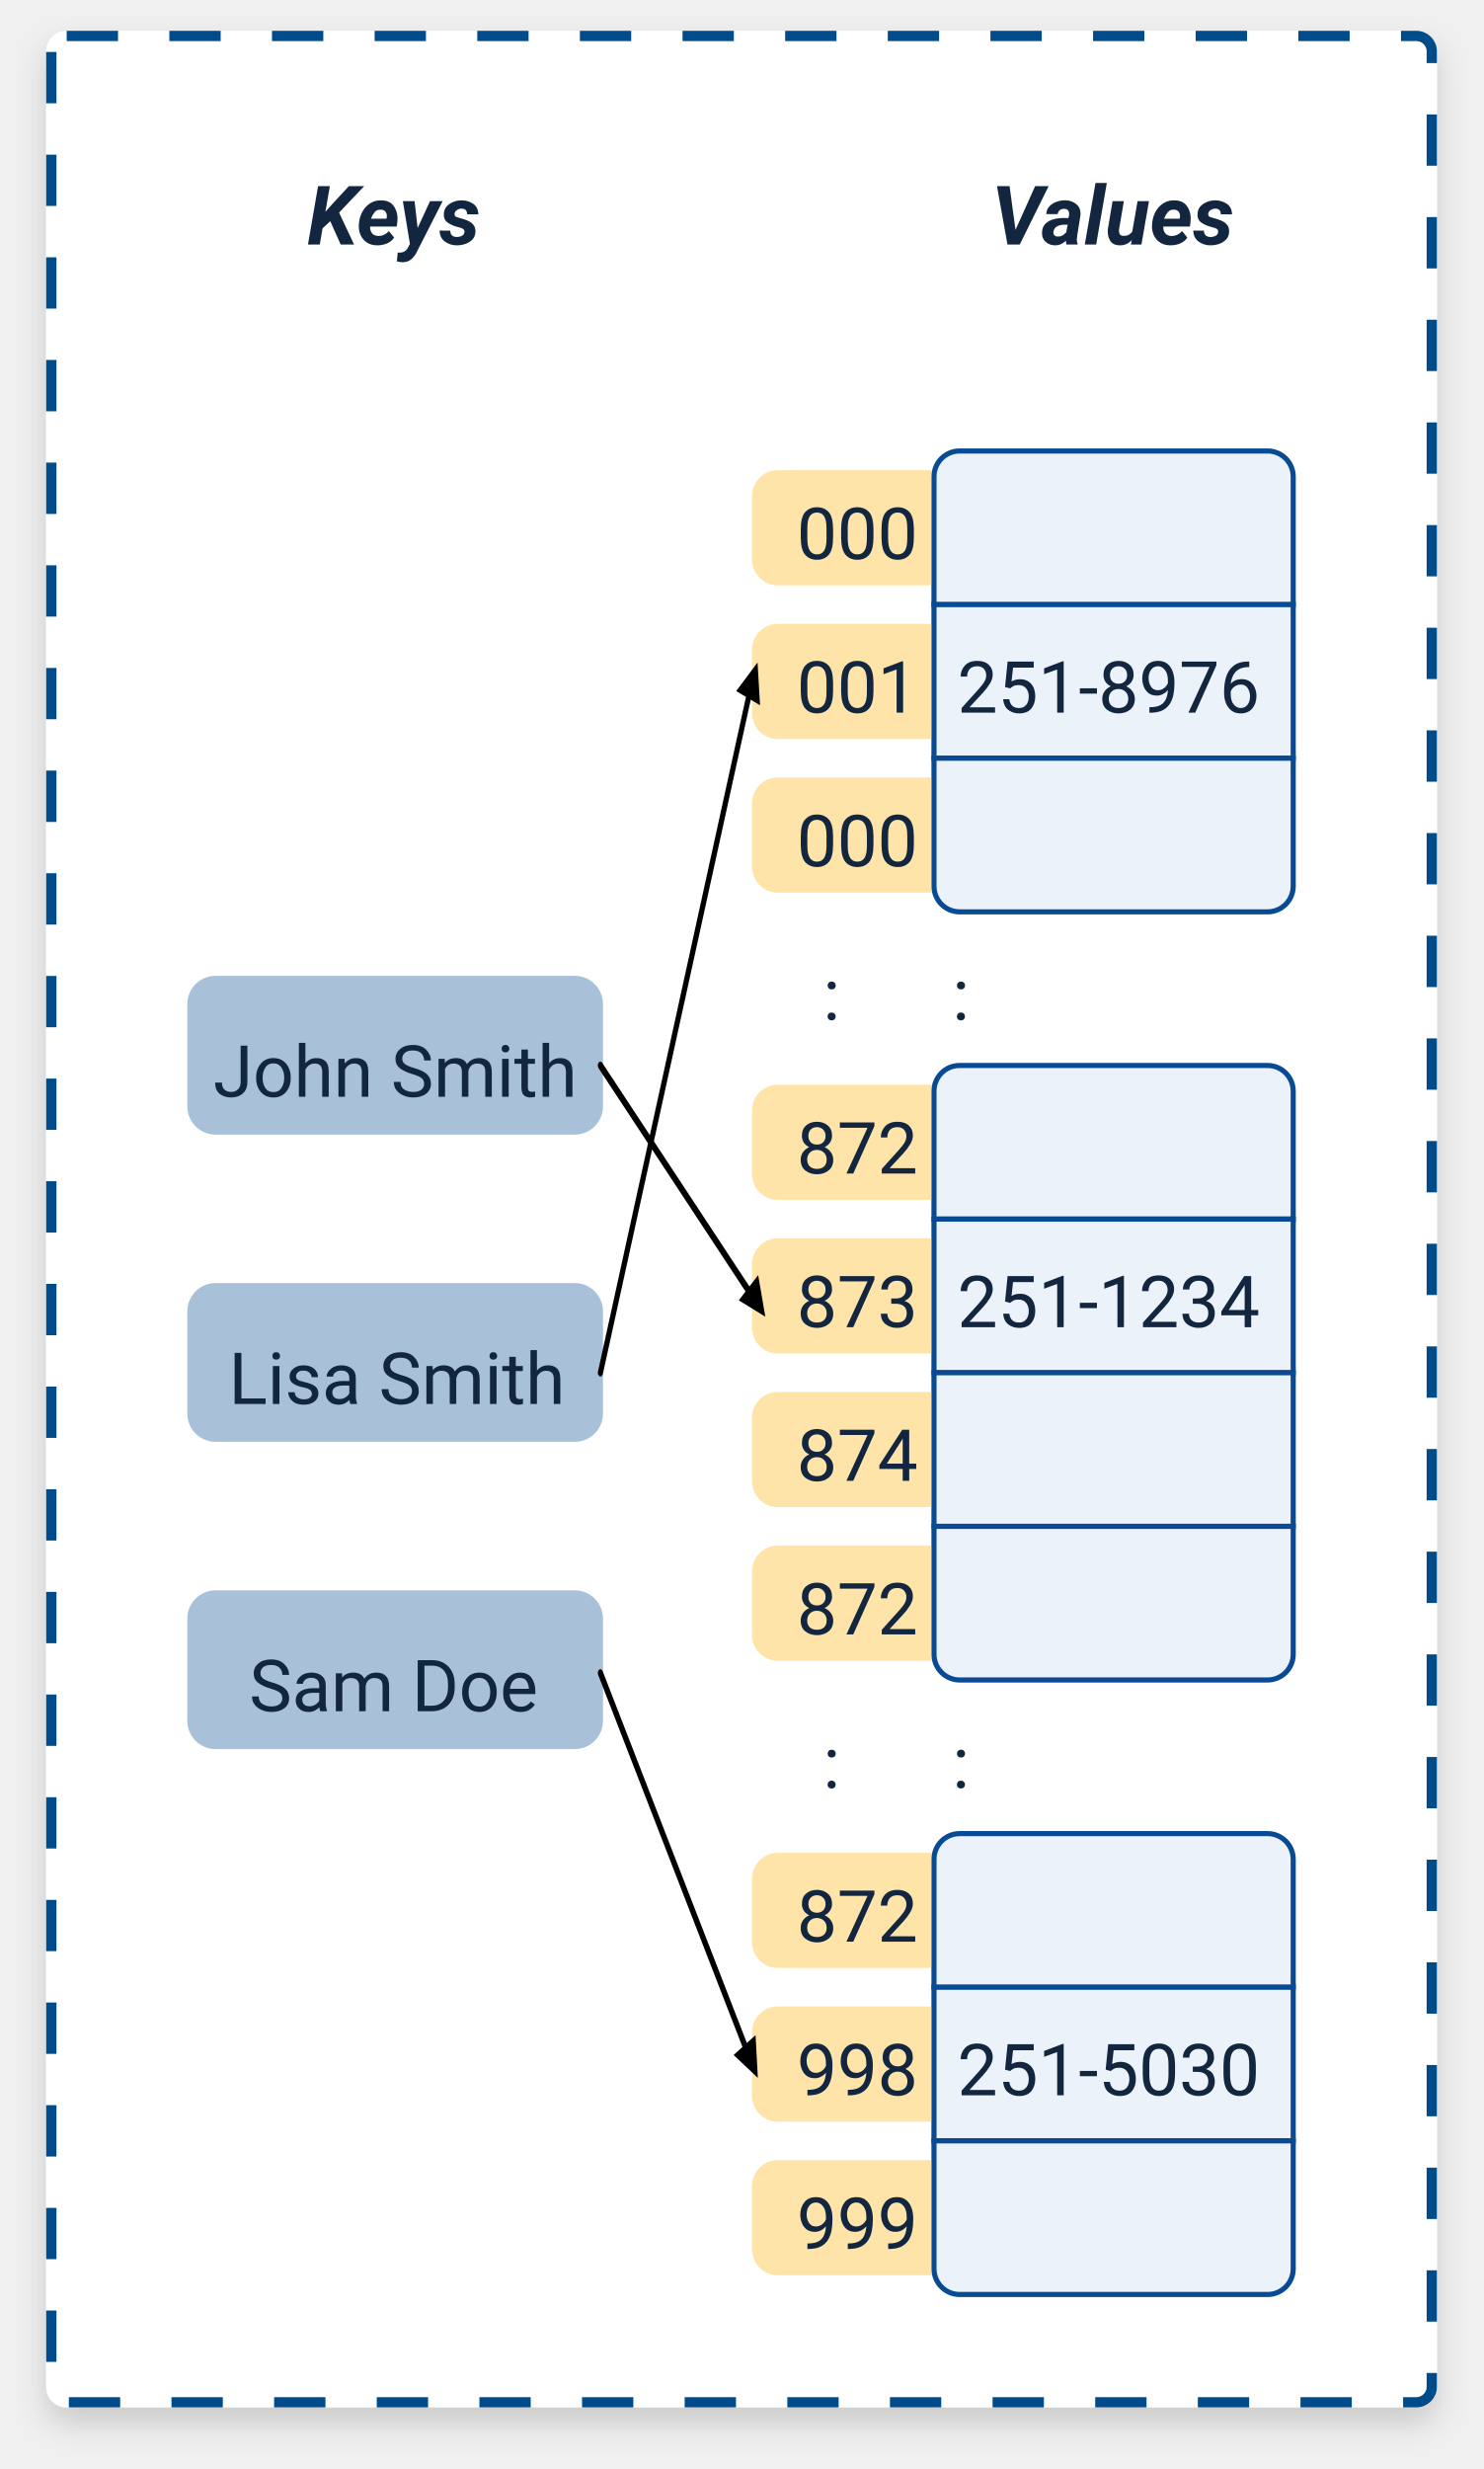
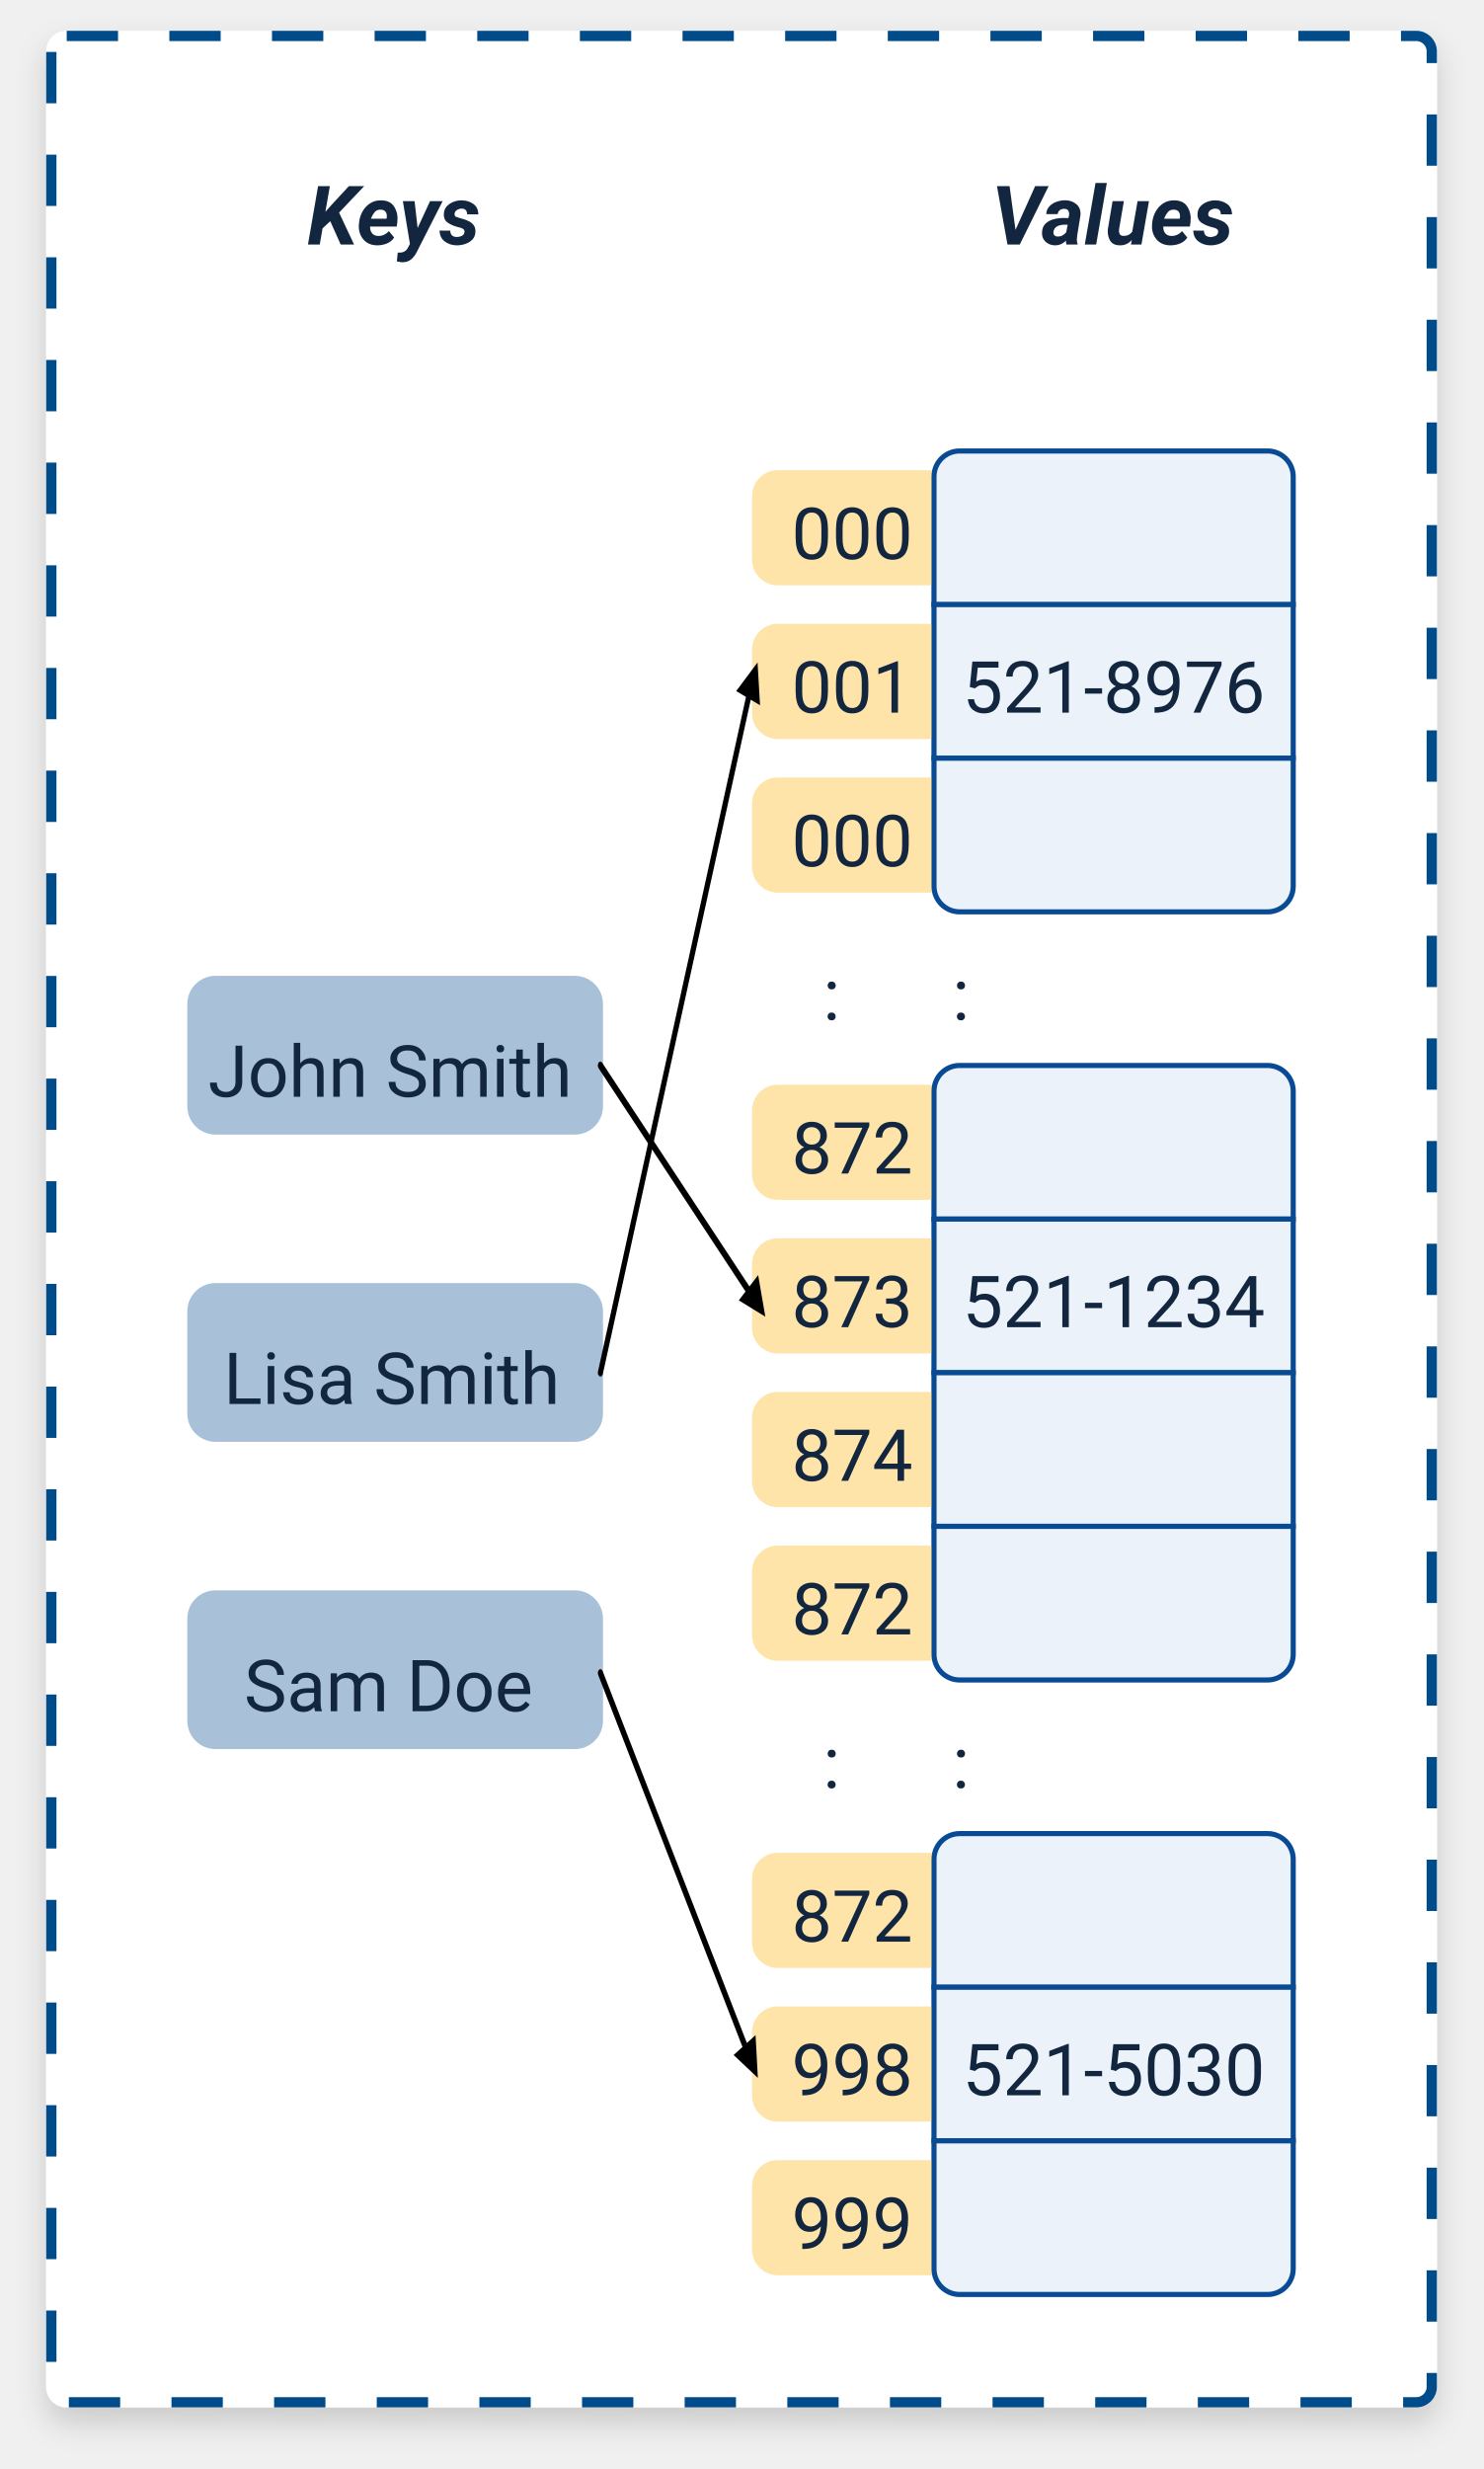
<svg xmlns="http://www.w3.org/2000/svg" width="289" height="481" viewBox="0 0 289 481">
  <defs>
    <filter id="Rectángulo_293857" x="0" y="0" width="289" height="481" filterUnits="userSpaceOnUse">
      <feOffset dy="3" input="SourceAlpha" />
      <feGaussianBlur stdDeviation="3" result="blur" />
      <feFlood flood-opacity="0.161" />
      <feComposite operator="in" in2="blur" />
      <feComposite in="SourceGraphic" />
    </filter>
  </defs>
-   <g id="Grupo_146474" data-name="Grupo 146474" transform="translate(-1116 -1974)">
-     <g transform="matrix(1, 0, 0, 1, 1116, 1974)" filter="url(#Rectángulo_293857)">
+   <g id="Grupo_146474" data-name="Grupo 146474" transform="translate(-1116 -2001)">
+     <g transform="matrix(1, 0, 0, 1, 1116, 2001)" filter="url(#Rectángulo_293857)">
      <g id="Rectángulo_293857-2" data-name="Rectángulo 293857" transform="translate(9 6)" fill="#fff" stroke="#004b89" stroke-width="2" stroke-dasharray="10">
        <rect width="271" height="463" rx="4" stroke="none" />
        <rect x="1" y="1" width="269" height="461" rx="3" fill="none" />
      </g>
    </g>
-     <rect id="Rectángulo_293833" data-name="Rectángulo 293833" width="80" height="29.929" rx="5" transform="translate(1153 2164.607)" fill="#084a93" stroke="#084a93" stroke-miterlimit="10" stroke-width="1" opacity="0.35" />
-     <rect id="Rectángulo_293834" data-name="Rectángulo 293834" width="80" height="29.929" rx="5" transform="translate(1153 2224.464)" fill="#084a93" stroke="#084a93" stroke-miterlimit="10" stroke-width="1" opacity="0.35" />
-     <rect id="Rectángulo_293835" data-name="Rectángulo 293835" width="80" height="29.929" rx="5" transform="translate(1153 2284.322)" fill="#084a93" stroke="#084a93" stroke-miterlimit="10" stroke-width="1" opacity="0.35" />
-     <path id="Rectángulo_293837" data-name="Rectángulo 293837" d="M5,0H65a5,5,0,0,1,5,5V29.929a0,0,0,0,1,0,0H0a0,0,0,0,1,0,0V5A5,5,0,0,1,5,0Z" transform="translate(1298 2061.857)" fill="#ecf2f9" stroke="#084a93" stroke-miterlimit="10" stroke-width="1" />
-     <rect id="Rectángulo_293838" data-name="Rectángulo 293838" width="70" height="29.929" transform="translate(1298 2091.786)" fill="#ecf2f9" stroke="#084a93" stroke-miterlimit="10" stroke-width="1" />
-     <path id="Rectángulo_293839" data-name="Rectángulo 293839" d="M0,0H70a0,0,0,0,1,0,0V24.929a5,5,0,0,1-5,5H5a5,5,0,0,1-5-5V0A0,0,0,0,1,0,0Z" transform="translate(1298 2121.714)" fill="#ecf2f9" stroke="#084a93" stroke-miterlimit="10" stroke-width="1" />
-     <path id="Rectángulo_293840" data-name="Rectángulo 293840" d="M5,0H65a5,5,0,0,1,5,5V29.929a0,0,0,0,1,0,0H0a0,0,0,0,1,0,0V5A5,5,0,0,1,5,0Z" transform="translate(1298 2181.572)" fill="#ecf2f9" stroke="#084a93" stroke-miterlimit="10" stroke-width="1" />
-     <rect id="Rectángulo_293841" data-name="Rectángulo 293841" width="70" height="29.929" transform="translate(1298 2211.5)" fill="#ecf2f9" stroke="#084a93" stroke-miterlimit="10" stroke-width="1" />
-     <rect id="Rectángulo_293842" data-name="Rectángulo 293842" width="70" height="29.929" transform="translate(1298 2241.429)" fill="#ecf2f9" stroke="#084a93" stroke-miterlimit="10" stroke-width="1" />
-     <path id="Rectángulo_293843" data-name="Rectángulo 293843" d="M0,0H70a0,0,0,0,1,0,0V24.929a5,5,0,0,1-5,5H5a5,5,0,0,1-5-5V0A0,0,0,0,1,0,0Z" transform="translate(1298 2271.357)" fill="#ecf2f9" stroke="#084a93" stroke-miterlimit="10" stroke-width="1" />
-     <path id="Rectángulo_293844" data-name="Rectángulo 293844" d="M5,0H65a5,5,0,0,1,5,5V29.929a0,0,0,0,1,0,0H0a0,0,0,0,1,0,0V5A5,5,0,0,1,5,0Z" transform="translate(1298 2331.214)" fill="#ecf2f9" stroke="#084a93" stroke-miterlimit="10" stroke-width="1" />
-     <rect id="Rectángulo_293845" data-name="Rectángulo 293845" width="70" height="29.929" transform="translate(1298 2361.143)" fill="#ecf2f9" stroke="#084a93" stroke-miterlimit="10" stroke-width="1" />
-     <path id="Rectángulo_293846" data-name="Rectángulo 293846" d="M0,0H70a0,0,0,0,1,0,0V24.929a5,5,0,0,1-5,5H5a5,5,0,0,1-5-5V0A0,0,0,0,1,0,0Z" transform="translate(1298 2391.072)" fill="#ecf2f9" stroke="#084a93" stroke-miterlimit="10" stroke-width="1" />
-     <path id="Rectángulo_293847" data-name="Rectángulo 293847" d="M0,0H30a5,5,0,0,1,5,5V17.446a5,5,0,0,1-5,5H0a0,0,0,0,1,0,0V0A0,0,0,0,1,0,0Z" transform="translate(1297.553 2088.045) rotate(180)" fill="#ffb30b" opacity="0.35" />
-     <path id="Rectángulo_293848" data-name="Rectángulo 293848" d="M0,0H30a5,5,0,0,1,5,5V17.446a5,5,0,0,1-5,5H0a0,0,0,0,1,0,0V0A0,0,0,0,1,0,0Z" transform="translate(1297.553 2117.973) rotate(180)" fill="#ffb30b" opacity="0.35" />
-     <path id="Rectángulo_293849" data-name="Rectángulo 293849" d="M0,0H30a5,5,0,0,1,5,5V17.446a5,5,0,0,1-5,5H0a0,0,0,0,1,0,0V0A0,0,0,0,1,0,0Z" transform="translate(1297.553 2147.902) rotate(180)" fill="#ffb30b" opacity="0.35" />
-     <path id="Rectángulo_293850" data-name="Rectángulo 293850" d="M0,0H30a5,5,0,0,1,5,5V17.446a5,5,0,0,1-5,5H0a0,0,0,0,1,0,0V0A0,0,0,0,1,0,0Z" transform="translate(1297.553 2207.759) rotate(180)" fill="#ffb30b" opacity="0.35" />
-     <path id="Rectángulo_293851" data-name="Rectángulo 293851" d="M0,0H30a5,5,0,0,1,5,5V17.446a5,5,0,0,1-5,5H0a0,0,0,0,1,0,0V0A0,0,0,0,1,0,0Z" transform="translate(1297.553 2237.688) rotate(180)" fill="#ffb30b" opacity="0.35" />
-     <path id="Rectángulo_293852" data-name="Rectángulo 293852" d="M0,0H30a5,5,0,0,1,5,5V17.446a5,5,0,0,1-5,5H0a0,0,0,0,1,0,0V0A0,0,0,0,1,0,0Z" transform="translate(1297.553 2267.616) rotate(180)" fill="#ffb30b" opacity="0.35" />
-     <path id="Rectángulo_293853" data-name="Rectángulo 293853" d="M0,0H30a5,5,0,0,1,5,5V17.446a5,5,0,0,1-5,5H0a0,0,0,0,1,0,0V0A0,0,0,0,1,0,0Z" transform="translate(1297.553 2297.545) rotate(180)" fill="#ffb30b" opacity="0.35" />
-     <path id="Rectángulo_293854" data-name="Rectángulo 293854" d="M0,0H30a5,5,0,0,1,5,5V17.446a5,5,0,0,1-5,5H0a0,0,0,0,1,0,0V0A0,0,0,0,1,0,0Z" transform="translate(1297.553 2357.402) rotate(180)" fill="#ffb30b" opacity="0.35" />
-     <path id="Rectángulo_293855" data-name="Rectángulo 293855" d="M0,0H30a5,5,0,0,1,5,5V17.446a5,5,0,0,1-5,5H0a0,0,0,0,1,0,0V0A0,0,0,0,1,0,0Z" transform="translate(1297.553 2387.33) rotate(180)" fill="#ffb30b" opacity="0.35" />
-     <path id="Rectángulo_293856" data-name="Rectángulo 293856" d="M0,0H30a5,5,0,0,1,5,5V17.446a5,5,0,0,1-5,5H0a0,0,0,0,1,0,0V0A0,0,0,0,1,0,0Z" transform="translate(1297.553 2417.259) rotate(180)" fill="#ffb30b" opacity="0.35" />
-     <path id="Trazado_192320" data-name="Trazado 192320" d="M-1933.921,127.148l-.485-8.334-4.164,5.582,1.91,1.13L-1965.5,256.957a.871.871,0,0,0,.32.944.357.357,0,0,0,.156.037c.21,0,.405-.2.475-.515l28.821-131.346Z" transform="translate(3198.025 1984.239)" />
-     <path id="Trazado_192321" data-name="Trazado 192321" d="M-1932.888,246.275l-1.4-8.1-1.7,2.209-28.687-43.578a.4.4,0,0,0-.708-.007,1.032,1.032,0,0,0-.005,1.058l28.644,43.512-1.319,1.72Z" transform="translate(3198.025 1984.239)" />
-     <path id="Trazado_192322" data-name="Trazado 192322" d="M-1934.344,394.572l-.451-8.338-1.691,1.532-28.107-72.454c-.138-.356-.443-.479-.683-.272a.975.975,0,0,0-.182,1.023l28.116,72.478-1.73,1.568Z" transform="translate(3198.025 1984.239)" />
-     <text id="_000" data-name="000" transform="translate(1283.053 2067.913)" fill="#12263f" font-size="14" font-family="Roboto-Regular, Roboto">
+     <rect id="Rectángulo_293833" data-name="Rectángulo 293833" width="80" height="29.929" rx="5" transform="translate(1153 2191.607)" fill="#084a93" stroke="#084a93" stroke-miterlimit="10" stroke-width="1" opacity="0.35" />
+     <rect id="Rectángulo_293834" data-name="Rectángulo 293834" width="80" height="29.929" rx="5" transform="translate(1153 2251.464)" fill="#084a93" stroke="#084a93" stroke-miterlimit="10" stroke-width="1" opacity="0.35" />
+     <rect id="Rectángulo_293835" data-name="Rectángulo 293835" width="80" height="29.929" rx="5" transform="translate(1153 2311.322)" fill="#084a93" stroke="#084a93" stroke-miterlimit="10" stroke-width="1" opacity="0.35" />
+     <path id="Rectángulo_293837" data-name="Rectángulo 293837" d="M5,0H65a5,5,0,0,1,5,5V29.929a0,0,0,0,1,0,0H0a0,0,0,0,1,0,0V5A5,5,0,0,1,5,0Z" transform="translate(1298 2088.857)" fill="#ecf2f9" stroke="#084a93" stroke-miterlimit="10" stroke-width="1" />
+     <rect id="Rectángulo_293838" data-name="Rectángulo 293838" width="70" height="29.929" transform="translate(1298 2118.786)" fill="#ecf2f9" stroke="#084a93" stroke-miterlimit="10" stroke-width="1" />
+     <path id="Rectángulo_293839" data-name="Rectángulo 293839" d="M0,0H70a0,0,0,0,1,0,0V24.929a5,5,0,0,1-5,5H5a5,5,0,0,1-5-5V0A0,0,0,0,1,0,0Z" transform="translate(1298 2148.714)" fill="#ecf2f9" stroke="#084a93" stroke-miterlimit="10" stroke-width="1" />
+     <path id="Rectángulo_293840" data-name="Rectángulo 293840" d="M5,0H65a5,5,0,0,1,5,5V29.929a0,0,0,0,1,0,0H0a0,0,0,0,1,0,0V5A5,5,0,0,1,5,0Z" transform="translate(1298 2208.572)" fill="#ecf2f9" stroke="#084a93" stroke-miterlimit="10" stroke-width="1" />
+     <rect id="Rectángulo_293841" data-name="Rectángulo 293841" width="70" height="29.929" transform="translate(1298 2238.5)" fill="#ecf2f9" stroke="#084a93" stroke-miterlimit="10" stroke-width="1" />
+     <rect id="Rectángulo_293842" data-name="Rectángulo 293842" width="70" height="29.929" transform="translate(1298 2268.429)" fill="#ecf2f9" stroke="#084a93" stroke-miterlimit="10" stroke-width="1" />
+     <path id="Rectángulo_293843" data-name="Rectángulo 293843" d="M0,0H70a0,0,0,0,1,0,0V24.929a5,5,0,0,1-5,5H5a5,5,0,0,1-5-5V0A0,0,0,0,1,0,0Z" transform="translate(1298 2298.357)" fill="#ecf2f9" stroke="#084a93" stroke-miterlimit="10" stroke-width="1" />
+     <path id="Rectángulo_293844" data-name="Rectángulo 293844" d="M5,0H65a5,5,0,0,1,5,5V29.929a0,0,0,0,1,0,0H0a0,0,0,0,1,0,0V5A5,5,0,0,1,5,0Z" transform="translate(1298 2358.214)" fill="#ecf2f9" stroke="#084a93" stroke-miterlimit="10" stroke-width="1" />
+     <rect id="Rectángulo_293845" data-name="Rectángulo 293845" width="70" height="29.929" transform="translate(1298 2388.143)" fill="#ecf2f9" stroke="#084a93" stroke-miterlimit="10" stroke-width="1" />
+     <path id="Rectángulo_293846" data-name="Rectángulo 293846" d="M0,0H70a0,0,0,0,1,0,0V24.929a5,5,0,0,1-5,5H5a5,5,0,0,1-5-5V0A0,0,0,0,1,0,0Z" transform="translate(1298 2418.072)" fill="#ecf2f9" stroke="#084a93" stroke-miterlimit="10" stroke-width="1" />
+     <path id="Rectángulo_293847" data-name="Rectángulo 293847" d="M0,0H30a5,5,0,0,1,5,5V17.446a5,5,0,0,1-5,5H0a0,0,0,0,1,0,0V0A0,0,0,0,1,0,0Z" transform="translate(1297.553 2115.045) rotate(180)" fill="#ffb30b" opacity="0.35" />
+     <path id="Rectángulo_293848" data-name="Rectángulo 293848" d="M0,0H30a5,5,0,0,1,5,5V17.446a5,5,0,0,1-5,5H0a0,0,0,0,1,0,0V0A0,0,0,0,1,0,0Z" transform="translate(1297.553 2144.973) rotate(180)" fill="#ffb30b" opacity="0.35" />
+     <path id="Rectángulo_293849" data-name="Rectángulo 293849" d="M0,0H30a5,5,0,0,1,5,5V17.446a5,5,0,0,1-5,5H0a0,0,0,0,1,0,0V0A0,0,0,0,1,0,0Z" transform="translate(1297.553 2174.902) rotate(180)" fill="#ffb30b" opacity="0.35" />
+     <path id="Rectángulo_293850" data-name="Rectángulo 293850" d="M0,0H30a5,5,0,0,1,5,5V17.446a5,5,0,0,1-5,5H0a0,0,0,0,1,0,0V0A0,0,0,0,1,0,0Z" transform="translate(1297.553 2234.759) rotate(180)" fill="#ffb30b" opacity="0.35" />
+     <path id="Rectángulo_293851" data-name="Rectángulo 293851" d="M0,0H30a5,5,0,0,1,5,5V17.446a5,5,0,0,1-5,5H0a0,0,0,0,1,0,0V0A0,0,0,0,1,0,0Z" transform="translate(1297.553 2264.688) rotate(180)" fill="#ffb30b" opacity="0.35" />
+     <path id="Rectángulo_293852" data-name="Rectángulo 293852" d="M0,0H30a5,5,0,0,1,5,5V17.446a5,5,0,0,1-5,5H0a0,0,0,0,1,0,0V0A0,0,0,0,1,0,0Z" transform="translate(1297.553 2294.616) rotate(180)" fill="#ffb30b" opacity="0.35" />
+     <path id="Rectángulo_293853" data-name="Rectángulo 293853" d="M0,0H30a5,5,0,0,1,5,5V17.446a5,5,0,0,1-5,5H0a0,0,0,0,1,0,0V0A0,0,0,0,1,0,0Z" transform="translate(1297.553 2324.545) rotate(180)" fill="#ffb30b" opacity="0.35" />
+     <path id="Rectángulo_293854" data-name="Rectángulo 293854" d="M0,0H30a5,5,0,0,1,5,5V17.446a5,5,0,0,1-5,5H0a0,0,0,0,1,0,0V0A0,0,0,0,1,0,0Z" transform="translate(1297.553 2384.402) rotate(180)" fill="#ffb30b" opacity="0.35" />
+     <path id="Rectángulo_293855" data-name="Rectángulo 293855" d="M0,0H30a5,5,0,0,1,5,5V17.446a5,5,0,0,1-5,5H0a0,0,0,0,1,0,0V0A0,0,0,0,1,0,0Z" transform="translate(1297.553 2414.33) rotate(180)" fill="#ffb30b" opacity="0.35" />
+     <path id="Rectángulo_293856" data-name="Rectángulo 293856" d="M0,0H30a5,5,0,0,1,5,5V17.446a5,5,0,0,1-5,5H0a0,0,0,0,1,0,0V0A0,0,0,0,1,0,0Z" transform="translate(1297.553 2444.259) rotate(180)" fill="#ffb30b" opacity="0.35" />
+     <path id="Trazado_192320" data-name="Trazado 192320" d="M-1933.921,127.148l-.485-8.334-4.164,5.582,1.91,1.13L-1965.5,256.957a.871.871,0,0,0,.32.944.357.357,0,0,0,.156.037c.21,0,.405-.2.475-.515l28.821-131.346Z" transform="translate(3198.025 2011.239)" />
+     <path id="Trazado_192321" data-name="Trazado 192321" d="M-1932.888,246.275l-1.4-8.1-1.7,2.209-28.687-43.578a.4.4,0,0,0-.708-.007,1.032,1.032,0,0,0-.005,1.058l28.644,43.512-1.319,1.72Z" transform="translate(3198.025 2011.239)" />
+     <path id="Trazado_192322" data-name="Trazado 192322" d="M-1934.344,394.572l-.451-8.338-1.691,1.532-28.107-72.454c-.138-.356-.443-.479-.683-.272a.975.975,0,0,0-.182,1.023l28.116,72.478-1.73,1.568Z" transform="translate(3198.025 2011.239)" />
+     <text id="_000" data-name="000" transform="translate(1282.053 2094.913)" fill="#12263f" font-size="14" font-family="Roboto-Regular, Roboto">
      <tspan x="-11.792" y="15">000</tspan>
    </text>
-     <text id="_001" data-name="001" transform="translate(1283.053 2097.841)" fill="#12263f" font-size="14" font-family="Roboto-Regular, Roboto">
+     <text id="_001" data-name="001" transform="translate(1282.053 2124.841)" fill="#12263f" font-size="14" font-family="Roboto-Regular, Roboto">
      <tspan x="-11.792" y="15">001</tspan>
    </text>
-     <text id="_000-2" data-name="000" transform="translate(1283.053 2127.77)" fill="#12263f" font-size="14" font-family="Roboto-Regular, Roboto">
+     <text id="_000-2" data-name="000" transform="translate(1282.053 2154.77)" fill="#12263f" font-size="14" font-family="Roboto-Regular, Roboto">
      <tspan x="-11.792" y="15">000</tspan>
    </text>
-     <text id="_872" data-name="872" transform="translate(1283.053 2187.627)" fill="#12263f" font-size="14" font-family="Roboto-Regular, Roboto">
+     <text id="_872" data-name="872" transform="translate(1282.053 2214.627)" fill="#12263f" font-size="14" font-family="Roboto-Regular, Roboto">
      <tspan x="-11.792" y="15">872</tspan>
    </text>
-     <text id="_873" data-name="873" transform="translate(1283.053 2217.556)" fill="#12263f" font-size="14" font-family="Roboto-Regular, Roboto">
+     <text id="_873" data-name="873" transform="translate(1282.053 2244.556)" fill="#12263f" font-size="14" font-family="Roboto-Regular, Roboto">
      <tspan x="-11.792" y="15">873</tspan>
    </text>
-     <text id="_874" data-name="874" transform="translate(1283.053 2247.484)" fill="#12263f" font-size="14" font-family="Roboto-Regular, Roboto">
+     <text id="_874" data-name="874" transform="translate(1282.053 2274.484)" fill="#12263f" font-size="14" font-family="Roboto-Regular, Roboto">
      <tspan x="-11.792" y="15">874</tspan>
    </text>
-     <text id="_872-2" data-name="872" transform="translate(1283.053 2337.27)" fill="#12263f" font-size="14" font-family="Roboto-Regular, Roboto">
+     <text id="_872-2" data-name="872" transform="translate(1282.053 2364.27)" fill="#12263f" font-size="14" font-family="Roboto-Regular, Roboto">
      <tspan x="-11.792" y="15">872</tspan>
    </text>
-     <text id="_872-3" data-name="872" transform="translate(1283.053 2277.413)" fill="#12263f" font-size="14" font-family="Roboto-Regular, Roboto">
+     <text id="_872-3" data-name="872" transform="translate(1282.053 2304.413)" fill="#12263f" font-size="14" font-family="Roboto-Regular, Roboto">
      <tspan x="-11.792" y="15">872</tspan>
    </text>
-     <text id="_998" data-name="998" transform="translate(1283.053 2367.198)" fill="#12263f" font-size="14" font-family="Roboto-Regular, Roboto">
+     <text id="_998" data-name="998" transform="translate(1282.053 2394.198)" fill="#12263f" font-size="14" font-family="Roboto-Regular, Roboto">
      <tspan x="-11.792" y="15">998</tspan>
    </text>
-     <text id="_999" data-name="999" transform="translate(1283.053 2397.127)" fill="#12263f" font-size="14" font-family="Roboto-Regular, Roboto">
+     <text id="_999" data-name="999" transform="translate(1282.053 2424.127)" fill="#12263f" font-size="14" font-family="Roboto-Regular, Roboto">
      <tspan x="-11.792" y="15">999</tspan>
    </text>
-     <text id="Values" transform="translate(1333.01 2021.64)" fill="#12263f" font-size="16" font-family="Roboto-BoldItalic, Roboto" font-weight="700" font-style="italic">
+     <text id="Values" transform="translate(1333.01 2048.64)" fill="#12263f" font-size="16" font-family="Roboto-BoldItalic, Roboto" font-weight="700" font-style="italic">
      <tspan x="-23.875" y="0">Values</tspan>
    </text>
-     <text id="_251-8976" data-name="251-8976" transform="translate(1332 2097.841)" fill="#12263f" font-size="14" font-family="Roboto-Regular, Roboto">
-       <tspan x="-29.446" y="15">251-8976</tspan>
+     <text id="_521-8976" data-name="521-8976" transform="translate(1333 2124.841)" fill="#12263f" font-size="14" font-family="Roboto-Regular, Roboto">
+       <tspan x="-29.446" y="15">521-8976</tspan>
    </text>
-     <text id="_251-1234" data-name="251-1234" transform="translate(1332 2217.556)" fill="#12263f" font-size="14" font-family="Roboto-Regular, Roboto">
-       <tspan x="-29.446" y="15">251-1234</tspan>
+     <text id="_521-1234" data-name="521-1234" transform="translate(1333 2244.556)" fill="#12263f" font-size="14" font-family="Roboto-Regular, Roboto">
+       <tspan x="-29.446" y="15">521-1234</tspan>
    </text>
-     <text id="_251-5030" data-name="251-5030" transform="translate(1332 2367.198)" fill="#12263f" font-size="14" font-family="Roboto-Regular, Roboto">
-       <tspan x="-29.446" y="15">251-5030</tspan>
+     <text id="_521-5030" data-name="521-5030" transform="translate(1333 2394.198)" fill="#12263f" font-size="14" font-family="Roboto-Regular, Roboto">
+       <tspan x="-29.446" y="15">521-5030</tspan>
    </text>
-     <text id="Keys" transform="translate(1193 2021.64)" fill="#12263f" font-size="16" font-family="Roboto-BoldItalic, Roboto" font-weight="700" font-style="italic">
+     <text id="Keys" transform="translate(1193 2048.64)" fill="#12263f" font-size="16" font-family="Roboto-BoldItalic, Roboto" font-weight="700" font-style="italic">
      <tspan x="-17.16" y="0">Keys</tspan>
    </text>
-     <text id="John_Smith" data-name="John Smith" transform="translate(1193 2172.663)" fill="#12263f" font-size="14" font-family="Roboto-Regular, Roboto">
+     <text id="John_Smith" data-name="John Smith" transform="translate(1192 2199.663)" fill="#12263f" font-size="14" font-family="Roboto-Regular, Roboto">
      <tspan x="-35.434" y="15">John Smith</tspan>
    </text>
-     <text id="Lisa_Smith" data-name="Lisa Smith" transform="translate(1193.31 2232.52)" fill="#12263f" font-size="14" font-family="Roboto-Regular, Roboto">
+     <text id="Lisa_Smith" data-name="Lisa Smith" transform="translate(1192.31 2259.52)" fill="#12263f" font-size="14" font-family="Roboto-Regular, Roboto">
      <tspan x="-32.744" y="15">Lisa Smith</tspan>
    </text>
-     <text id="Sam_Doe" data-name="Sam Doe" transform="translate(1192.686 2292.377)" fill="#12263f" font-size="14" font-family="Roboto-Regular, Roboto">
+     <text id="Sam_Doe" data-name="Sam Doe" transform="translate(1191.686 2319.377)" fill="#12263f" font-size="14" font-family="Roboto-Regular, Roboto">
      <tspan x="-28.12" y="15">Sam Doe</tspan>
    </text>
-     <text id=":" transform="translate(1278.053 2157.698)" fill="#12263f" font-size="14" font-family="Roboto-Regular, Roboto">
+     <text id=":" transform="translate(1278.053 2184.698)" fill="#12263f" font-size="14" font-family="Roboto-Regular, Roboto">
      <tspan x="-1.695" y="15">:</tspan>
    </text>
-     <text id=":-2" data-name=":" transform="translate(1278.053 2307.341)" fill="#12263f" font-size="14" font-family="Roboto-Regular, Roboto">
+     <text id=":-2" data-name=":" transform="translate(1278.053 2334.341)" fill="#12263f" font-size="14" font-family="Roboto-Regular, Roboto">
      <tspan x="-1.695" y="15">:</tspan>
    </text>
-     <text id=":-3" data-name=":" transform="translate(1303.25 2157.698)" fill="#12263f" font-size="14" font-family="Roboto-Regular, Roboto">
+     <text id=":-3" data-name=":" transform="translate(1303.25 2184.698)" fill="#12263f" font-size="14" font-family="Roboto-Regular, Roboto">
      <tspan x="-1.695" y="15">:</tspan>
    </text>
-     <text id=":-4" data-name=":" transform="translate(1303.25 2307.341)" fill="#12263f" font-size="14" font-family="Roboto-Regular, Roboto">
+     <text id=":-4" data-name=":" transform="translate(1303.25 2334.341)" fill="#12263f" font-size="14" font-family="Roboto-Regular, Roboto">
      <tspan x="-1.695" y="15">:</tspan>
    </text>
  </g>
</svg>
